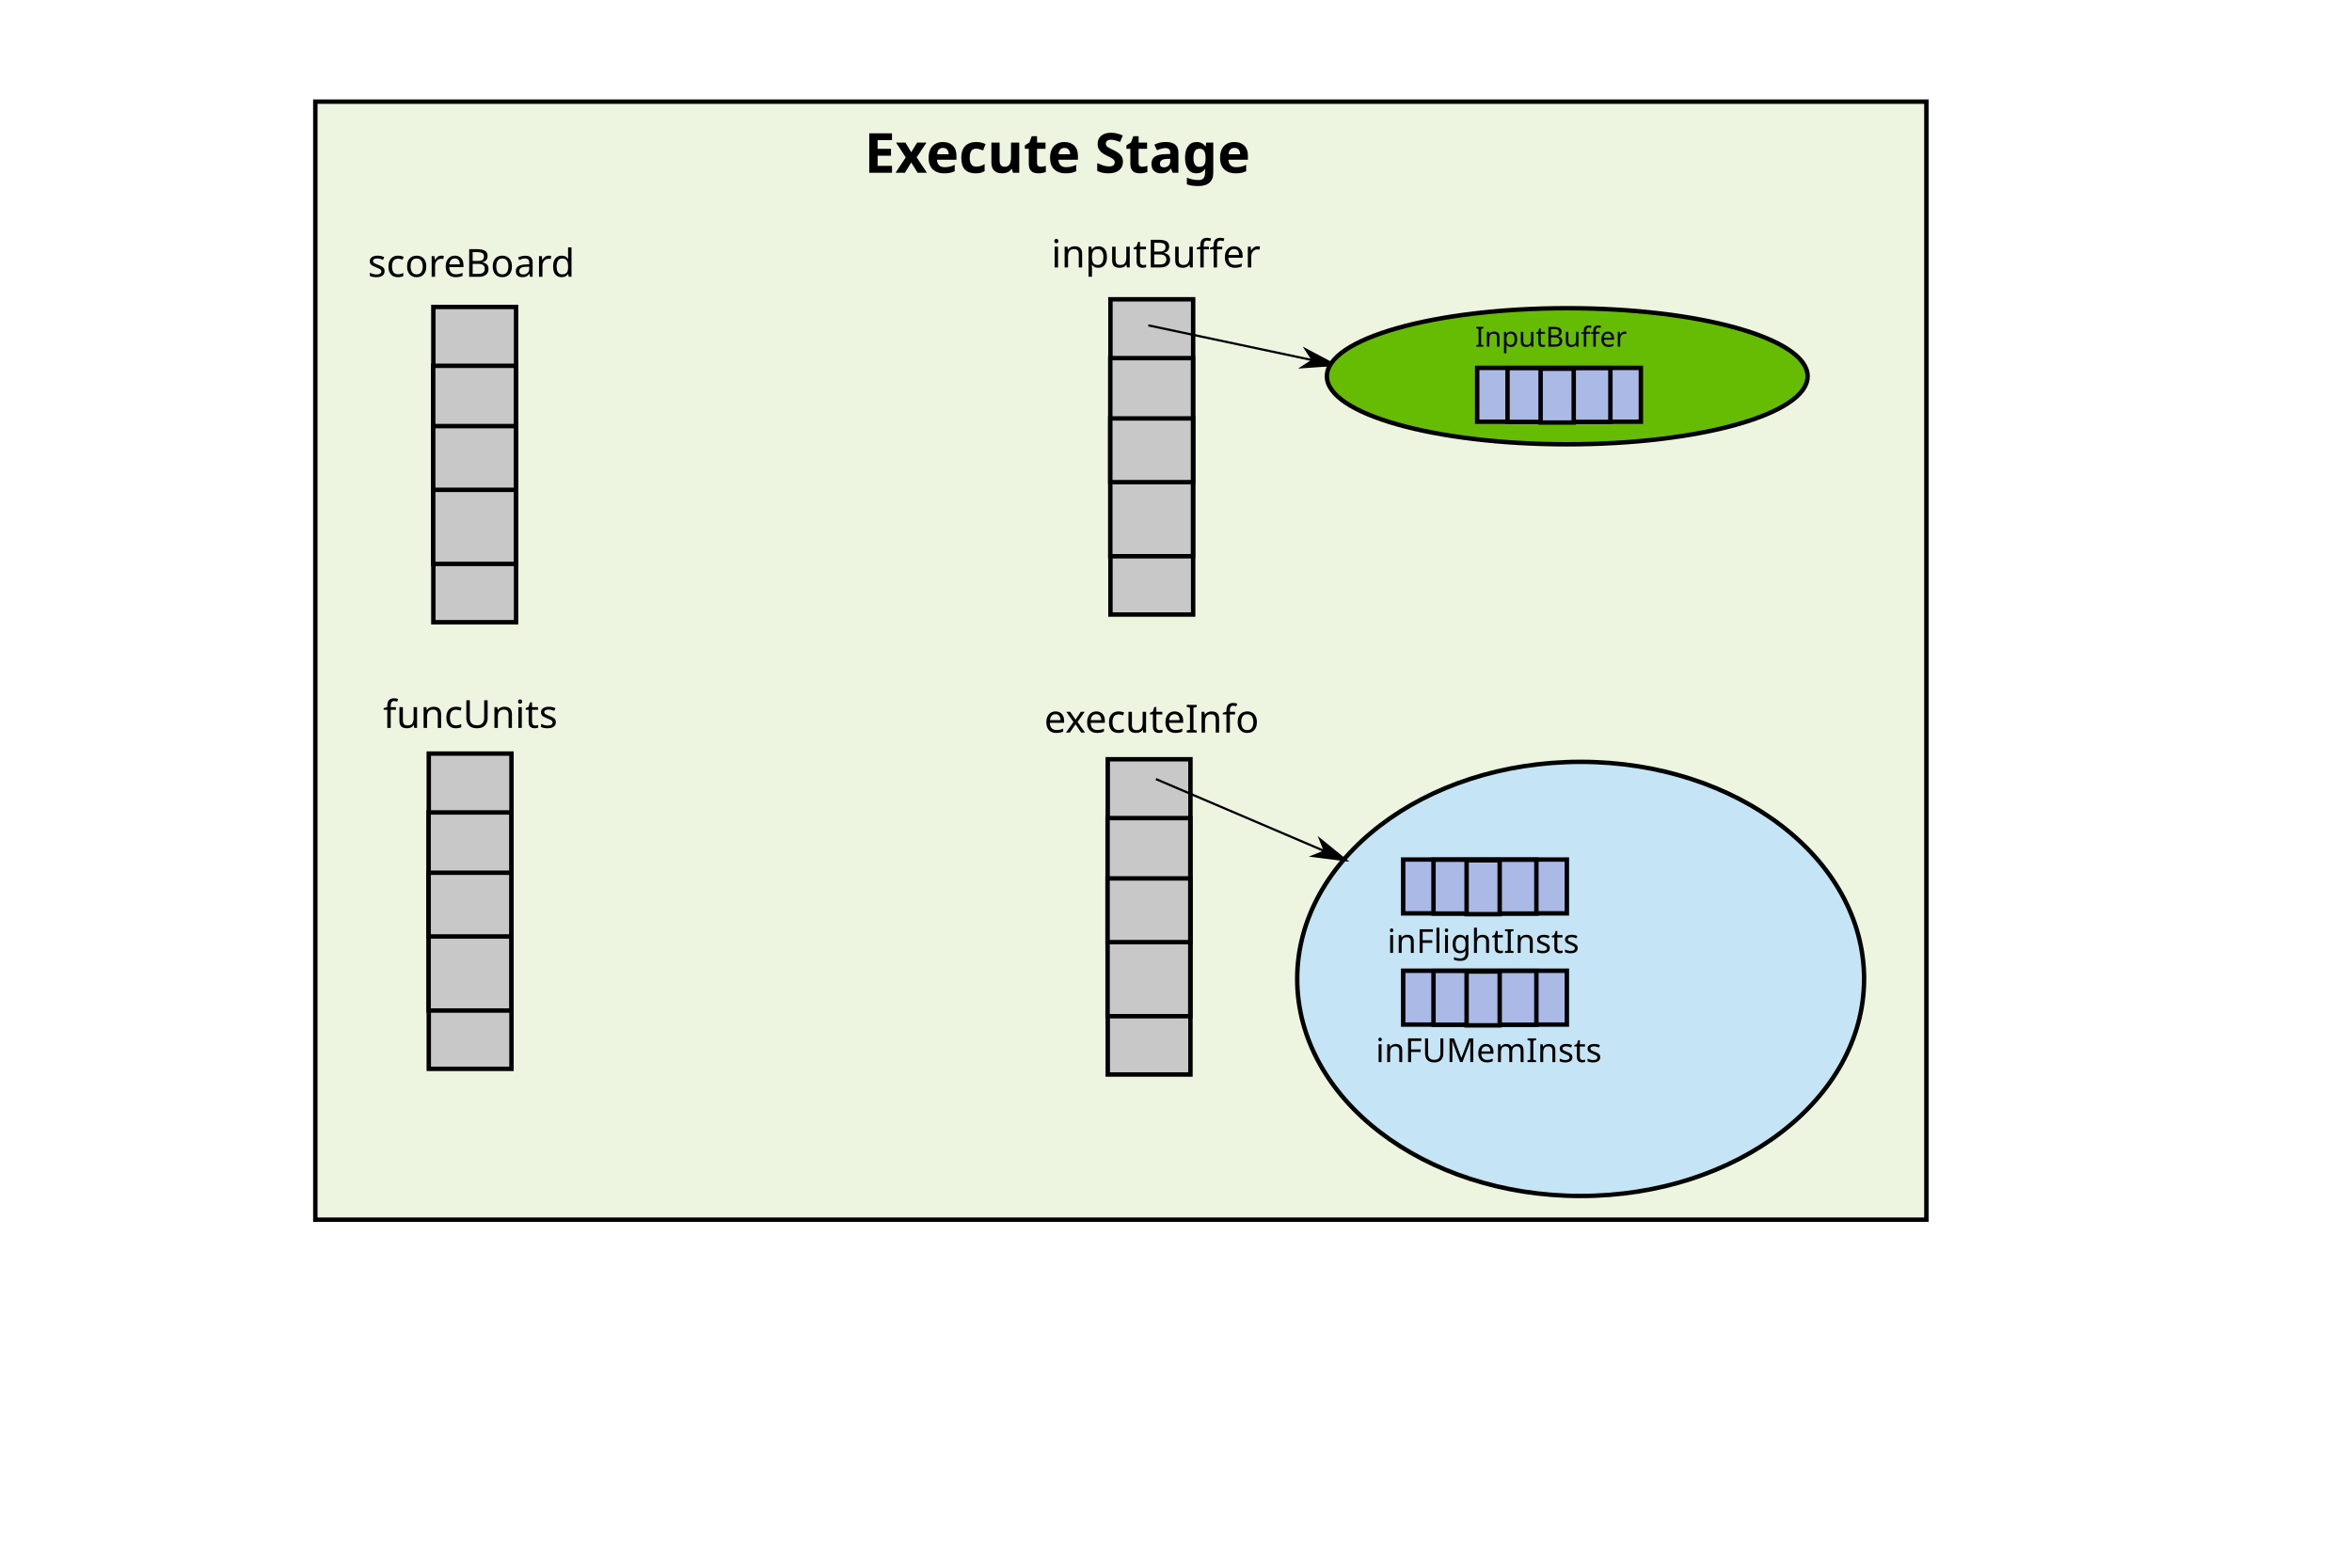
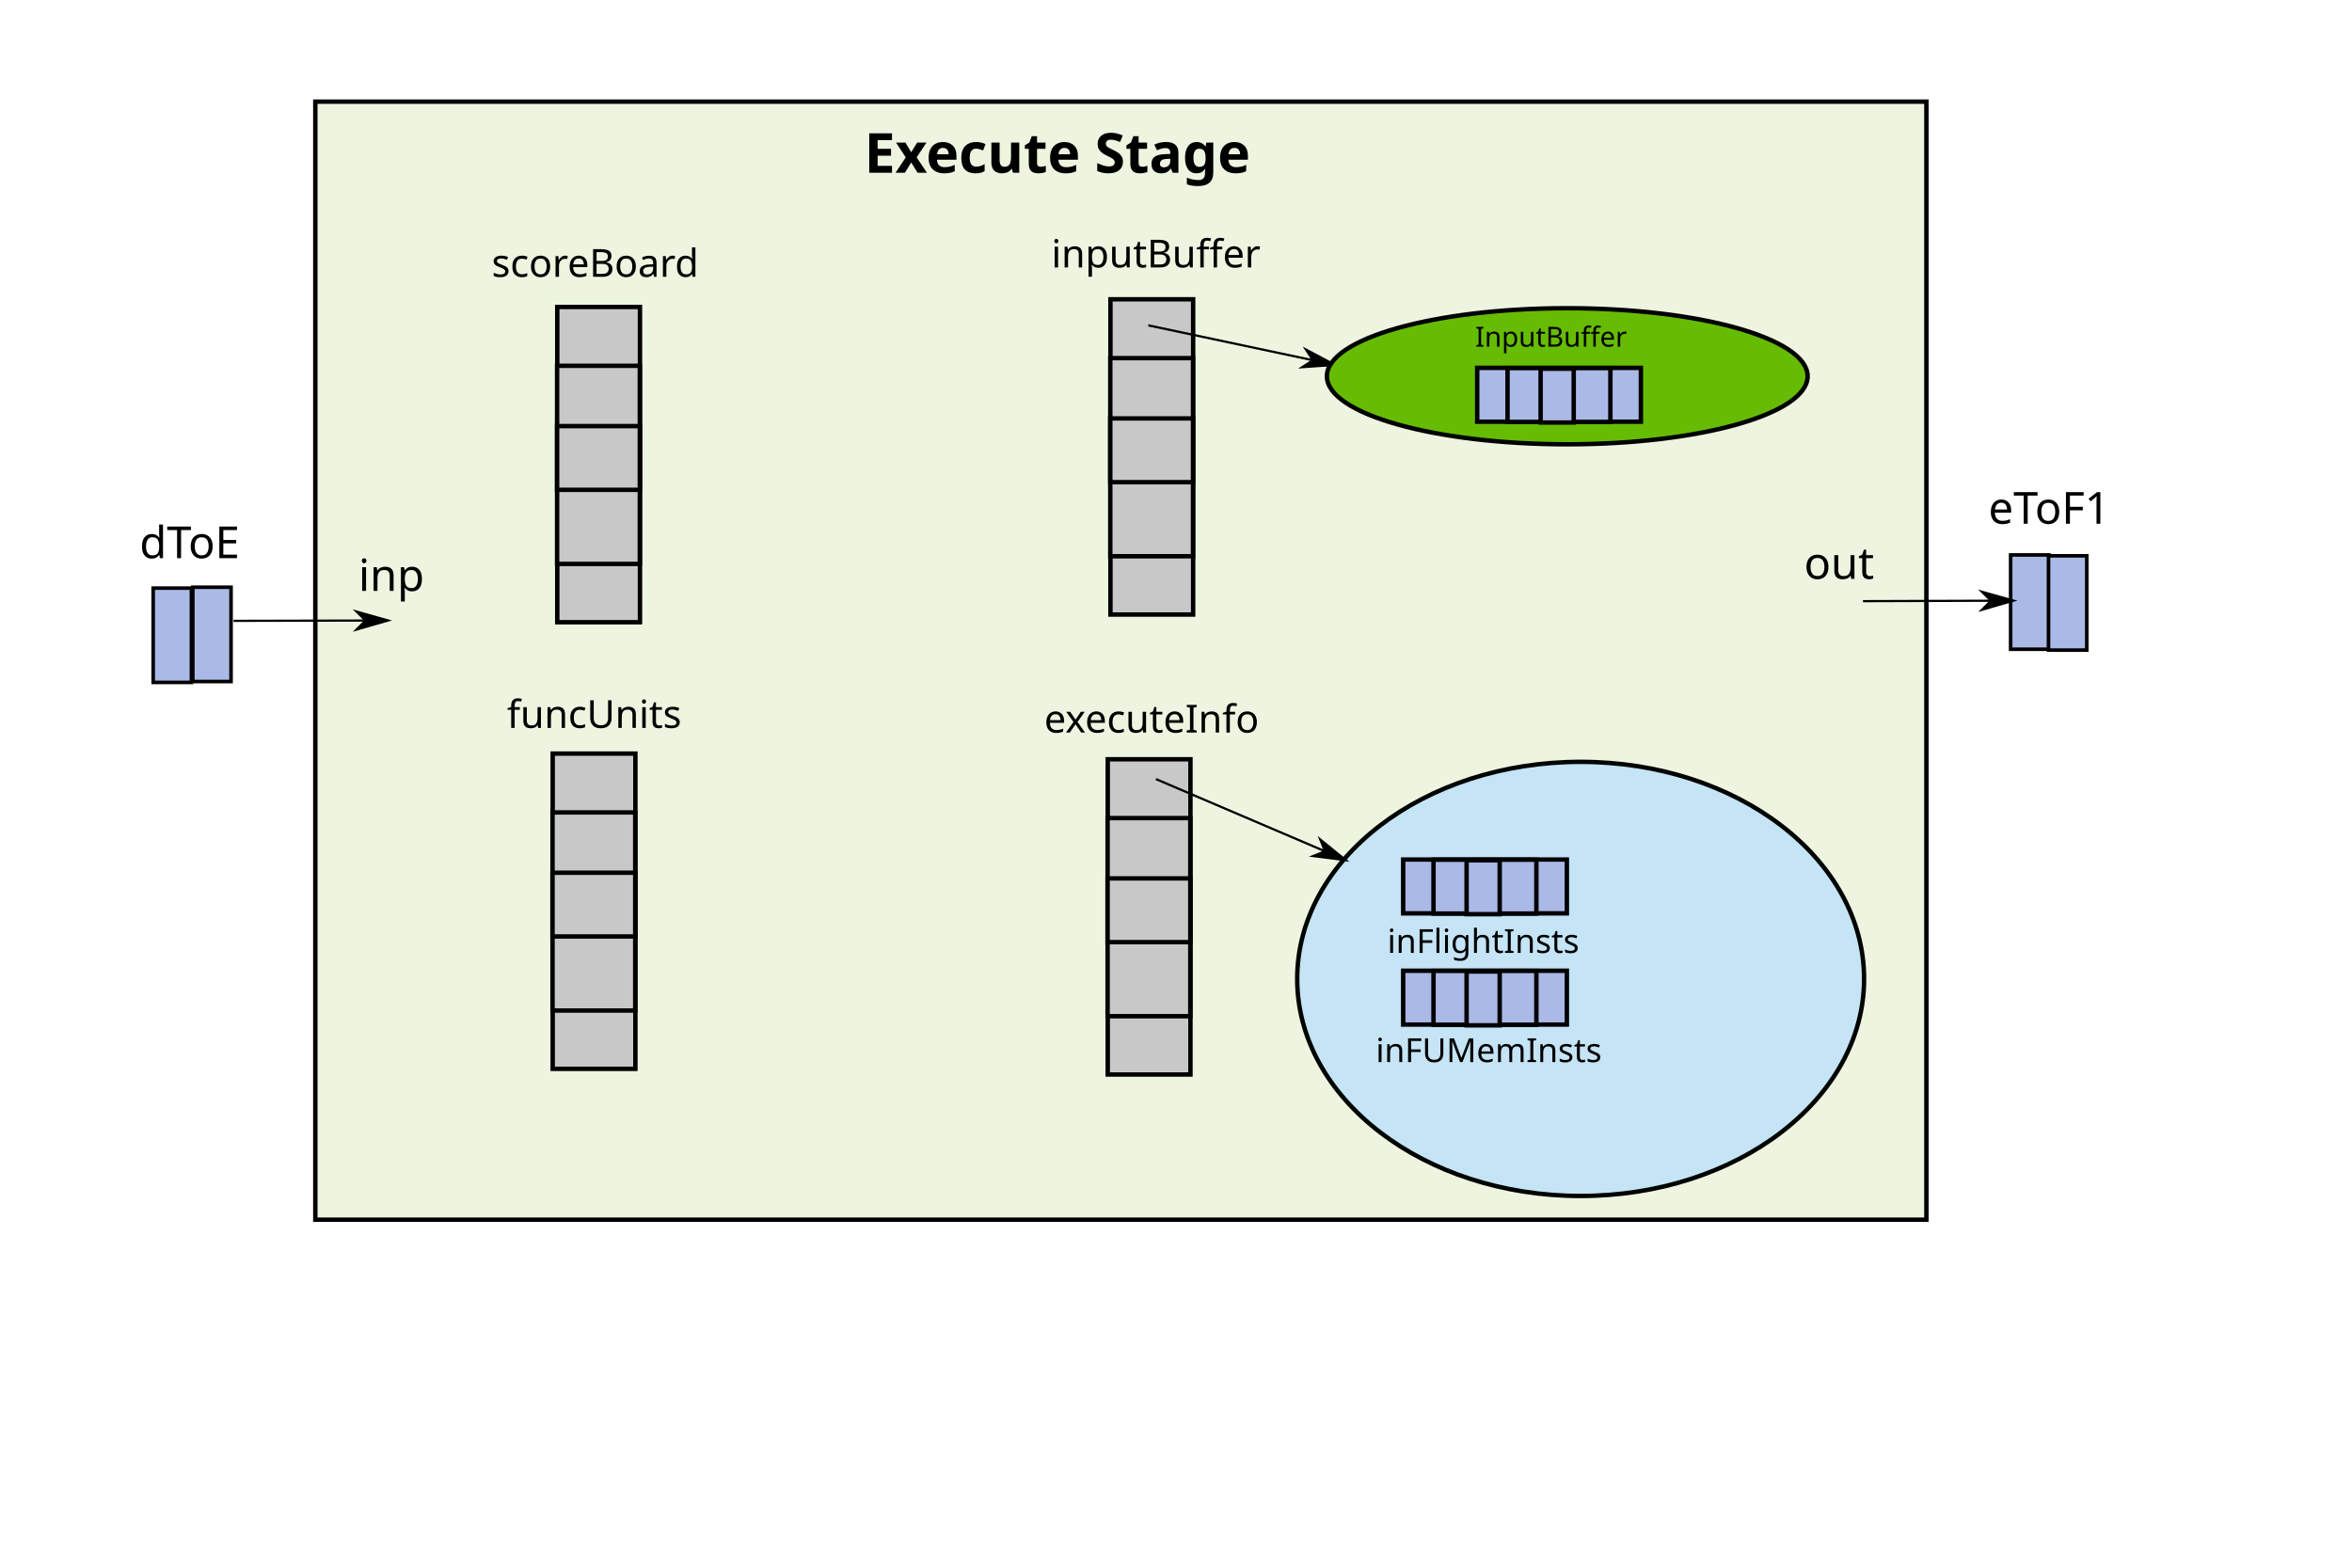
<svg xmlns="http://www.w3.org/2000/svg" width="300mm" height="200mm" viewBox="0 0 1062.992 708.661" id="svg2" version="1.1">
  <defs id="defs4">
    <marker orient="auto" refY="0.0" refX="0.0" id="Arrow1Lend" style="overflow:visible;">
      <path id="path4297" d="M 0.0,0.0 L 5.0,-5.0 L -12.5,0.0 L 5.0,5.0 L 0.0,0.0 z " style="fill-rule:evenodd;stroke:#000000;stroke-width:1pt;stroke-opacity:1;fill:#000000;fill-opacity:1" transform="scale(0.8) rotate(180) translate(12.5,0)" />
    </marker>
    <marker orient="auto" refY="0" refX="0" id="Arrow1Lend-9" style="overflow:visible">
      <path id="path4297-2" d="M 0,0 5,-5 -12.5,0 5,5 0,0 Z" style="fill:#000000;fill-opacity:1;fill-rule:evenodd;stroke:#000000;stroke-width:1pt;stroke-opacity:1" transform="matrix(-0.8,0,0,-0.8,-10,0)" />
    </marker>
    <marker orient="auto" refY="0" refX="0" id="Arrow1Lend-7" style="overflow:visible">
      <path id="path4297-5" d="M 0,0 5,-5 -12.5,0 5,5 0,0 Z" style="fill:#000000;fill-opacity:1;fill-rule:evenodd;stroke:#000000;stroke-width:1pt;stroke-opacity:1" transform="matrix(-0.8,0,0,-0.8,-10,0)" />
    </marker>
    <marker orient="auto" refY="0" refX="0" id="Arrow1Lend-97" style="overflow:visible">
      <path id="path4297-3" d="M 0,0 5,-5 -12.5,0 5,5 0,0 Z" style="fill:#000000;fill-opacity:1;fill-rule:evenodd;stroke:#000000;stroke-width:1pt;stroke-opacity:1" transform="matrix(-0.8,0,0,-0.8,-10,0)" />
    </marker>
+     <marker orient="auto" refY="0" refX="0" id="Arrow1Lend-5" style="overflow:visible">
+       <path id="path4297-6" d="M 0,0 5,-5 -12.5,0 5,5 0,0 Z" style="fill:#000000;fill-opacity:1;fill-rule:evenodd;stroke:#000000;stroke-width:1pt;stroke-opacity:1" transform="matrix(-0.8,0,0,-0.8,-10,0)" />
+     </marker>
+     <marker orient="auto" refY="0" refX="0" id="Arrow1Lend-5-2" style="overflow:visible">
+       <path id="path4297-6-7" d="M 0,0 5,-5 -12.5,0 5,5 0,0 Z" style="fill:#000000;fill-opacity:1;fill-rule:evenodd;stroke:#000000;stroke-width:1pt;stroke-opacity:1" transform="matrix(-0.8,0,0,-0.8,-10,0)" />
+     </marker>
  </defs>
  <g id="layer1" transform="translate(0,-343.7008)">
    <rect style="opacity:1;fill:#edf5e0;fill-opacity:1;fill-rule:evenodd;stroke:#000000;stroke-width:2;stroke-linecap:butt;stroke-linejoin:miter;stroke-miterlimit:4;stroke-dasharray:none;stroke-dashoffset:0;stroke-opacity:1" id="rect4136" width="728.13" height="505.408" x="142.511" y="389.647" />
-     <rect style="opacity:1;fill:#c8c8c8;fill-opacity:1;fill-rule:evenodd;stroke:#000000;stroke-width:2;stroke-linecap:butt;stroke-linejoin:miter;stroke-miterlimit:4;stroke-dasharray:none;stroke-dashoffset:0;stroke-opacity:1" id="rect4138" width="37.38" height="142.511" x="193.785" y="684.353" />
-     <rect style="opacity:1;fill:#c8c8c8;fill-opacity:1;fill-rule:evenodd;stroke:#000000;stroke-width:2;stroke-linecap:butt;stroke-linejoin:miter;stroke-miterlimit:4;stroke-dasharray:none;stroke-dashoffset:0;stroke-opacity:1" id="rect4138-3" width="37.38" height="89.556" x="193.715" y="710.952" />
-     <rect style="opacity:1;fill:#c8c8c8;fill-opacity:1;fill-rule:evenodd;stroke:#000000;stroke-width:2;stroke-linecap:butt;stroke-linejoin:miter;stroke-miterlimit:4;stroke-dasharray:none;stroke-dashoffset:0;stroke-opacity:1" id="rect4138-3-6" width="37.38" height="28.814" x="193.715" y="738.208" />
+     <rect style="opacity:1;fill:#c8c8c8;fill-opacity:1;fill-rule:evenodd;stroke:#000000;stroke-width:2;stroke-linecap:butt;stroke-linejoin:miter;stroke-miterlimit:4;stroke-dasharray:none;stroke-dashoffset:0;stroke-opacity:1" id="rect4138" width="37.38" height="142.511" x="249.785" y="684.353" />
+     <rect style="opacity:1;fill:#c8c8c8;fill-opacity:1;fill-rule:evenodd;stroke:#000000;stroke-width:2;stroke-linecap:butt;stroke-linejoin:miter;stroke-miterlimit:4;stroke-dasharray:none;stroke-dashoffset:0;stroke-opacity:1" id="rect4138-3" width="37.38" height="89.556" x="249.715" y="710.952" />
+     <rect style="opacity:1;fill:#c8c8c8;fill-opacity:1;fill-rule:evenodd;stroke:#000000;stroke-width:2;stroke-linecap:butt;stroke-linejoin:miter;stroke-miterlimit:4;stroke-dasharray:none;stroke-dashoffset:0;stroke-opacity:1" id="rect4138-3-6" width="37.38" height="28.814" x="249.715" y="738.208" />
    <rect style="opacity:1;fill:#c8c8c8;fill-opacity:1;fill-rule:evenodd;stroke:#000000;stroke-width:2;stroke-linecap:butt;stroke-linejoin:miter;stroke-miterlimit:4;stroke-dasharray:none;stroke-dashoffset:0;stroke-opacity:1" id="rect4138-7" width="37.38" height="142.511" x="500.647" y="686.917" />
    <rect style="opacity:1;fill:#c8c8c8;fill-opacity:1;fill-rule:evenodd;stroke:#000000;stroke-width:2;stroke-linecap:butt;stroke-linejoin:miter;stroke-miterlimit:4;stroke-dasharray:none;stroke-dashoffset:0;stroke-opacity:1" id="rect4138-3-5" width="37.38" height="89.556" x="500.577" y="713.516" />
    <rect style="opacity:1;fill:#c8c8c8;fill-opacity:1;fill-rule:evenodd;stroke:#000000;stroke-width:2;stroke-linecap:butt;stroke-linejoin:miter;stroke-miterlimit:4;stroke-dasharray:none;stroke-dashoffset:0;stroke-opacity:1" id="rect4138-3-6-3" width="37.38" height="28.814" x="500.577" y="740.773" />
    <rect style="opacity:1;fill:#c8c8c8;fill-opacity:1;fill-rule:evenodd;stroke:#000000;stroke-width:2;stroke-linecap:butt;stroke-linejoin:miter;stroke-miterlimit:4;stroke-dasharray:none;stroke-dashoffset:0;stroke-opacity:1" id="rect4138-7-5" width="37.38" height="142.511" x="501.867" y="478.991" />
    <rect style="opacity:1;fill:#c8c8c8;fill-opacity:1;fill-rule:evenodd;stroke:#000000;stroke-width:2;stroke-linecap:butt;stroke-linejoin:miter;stroke-miterlimit:4;stroke-dasharray:none;stroke-dashoffset:0;stroke-opacity:1" id="rect4138-3-5-6" width="37.38" height="89.556" x="501.797" y="505.59" />
    <rect style="opacity:1;fill:#c8c8c8;fill-opacity:1;fill-rule:evenodd;stroke:#000000;stroke-width:2;stroke-linecap:butt;stroke-linejoin:miter;stroke-miterlimit:4;stroke-dasharray:none;stroke-dashoffset:0;stroke-opacity:1" id="rect4138-3-6-3-2" width="37.38" height="28.814" x="501.797" y="532.847" />
-     <rect style="opacity:1;fill:#c8c8c8;fill-opacity:1;fill-rule:evenodd;stroke:#000000;stroke-width:2;stroke-linecap:butt;stroke-linejoin:miter;stroke-miterlimit:4;stroke-dasharray:none;stroke-dashoffset:0;stroke-opacity:1" id="rect4138-7-5-9" width="37.38" height="142.511" x="195.856" y="482.46" />
-     <rect style="opacity:1;fill:#c8c8c8;fill-opacity:1;fill-rule:evenodd;stroke:#000000;stroke-width:2;stroke-linecap:butt;stroke-linejoin:miter;stroke-miterlimit:4;stroke-dasharray:none;stroke-dashoffset:0;stroke-opacity:1" id="rect4138-3-5-6-1" width="37.38" height="89.556" x="195.786" y="509.059" />
-     <rect style="opacity:1;fill:#c8c8c8;fill-opacity:1;fill-rule:evenodd;stroke:#000000;stroke-width:2;stroke-linecap:butt;stroke-linejoin:miter;stroke-miterlimit:4;stroke-dasharray:none;stroke-dashoffset:0;stroke-opacity:1" id="rect4138-3-6-3-2-2" width="37.38" height="28.814" x="195.786" y="536.315" />
+     <rect style="opacity:1;fill:#c8c8c8;fill-opacity:1;fill-rule:evenodd;stroke:#000000;stroke-width:2;stroke-linecap:butt;stroke-linejoin:miter;stroke-miterlimit:4;stroke-dasharray:none;stroke-dashoffset:0;stroke-opacity:1" id="rect4138-7-5-9" width="37.38" height="142.511" x="251.856" y="482.46" />
+     <rect style="opacity:1;fill:#c8c8c8;fill-opacity:1;fill-rule:evenodd;stroke:#000000;stroke-width:2;stroke-linecap:butt;stroke-linejoin:miter;stroke-miterlimit:4;stroke-dasharray:none;stroke-dashoffset:0;stroke-opacity:1" id="rect4138-3-5-6-1" width="37.38" height="89.556" x="251.786" y="509.059" />
+     <rect style="opacity:1;fill:#c8c8c8;fill-opacity:1;fill-rule:evenodd;stroke:#000000;stroke-width:2;stroke-linecap:butt;stroke-linejoin:miter;stroke-miterlimit:4;stroke-dasharray:none;stroke-dashoffset:0;stroke-opacity:1" id="rect4138-3-6-3-2-2" width="37.38" height="28.814" x="251.786" y="536.315" />
    <ellipse style="opacity:1;fill:#c5e4f5;fill-opacity:1;fill-rule:evenodd;stroke:#000400;stroke-width:2;stroke-linecap:butt;stroke-linejoin:miter;stroke-miterlimit:4;stroke-dasharray:none;stroke-dashoffset:0;stroke-opacity:1" id="path4241" cx="714.378" cy="786.208" rx="128.104" ry="98.122" />
-     <text xml:space="preserve" style="font-style:normal;font-weight:normal;font-size:17.5px;line-height:125%;font-family:sans-serif;text-align:start;letter-spacing:0px;word-spacing:0px;writing-mode:lr-tb;text-anchor:start;fill:#000000;fill-opacity:1;stroke:none;stroke-width:1px;stroke-linecap:butt;stroke-linejoin:miter;stroke-opacity:1" x="173.131" y="672.738" id="text4243">
-       <tspan id="tspan4245" x="173.131" y="672.738">funcUnits</tspan>
+     <text xml:space="preserve" style="font-style:normal;font-weight:normal;font-size:17.5px;line-height:125%;font-family:sans-serif;text-align:start;letter-spacing:0px;word-spacing:0px;writing-mode:lr-tb;text-anchor:start;fill:#000000;fill-opacity:1;stroke:none;stroke-width:1px;stroke-linecap:butt;stroke-linejoin:miter;stroke-opacity:1" x="229.131" y="672.738" id="text4243">
+       <tspan id="tspan4245" x="229.131" y="672.738">funcUnits</tspan>
    </text>
-     <text xml:space="preserve" style="font-style:normal;font-weight:normal;font-size:17.5px;line-height:125%;font-family:sans-serif;text-align:start;letter-spacing:0px;word-spacing:0px;writing-mode:lr-tb;text-anchor:start;fill:#000000;fill-opacity:1;stroke:none;stroke-width:1px;stroke-linecap:butt;stroke-linejoin:miter;stroke-opacity:1" x="166.229" y="468.832" id="text4247">
-       <tspan id="tspan4249" x="166.229" y="468.832">scoreBoard</tspan>
+     <text xml:space="preserve" style="font-style:normal;font-weight:normal;font-size:17.5px;line-height:125%;font-family:sans-serif;text-align:start;letter-spacing:0px;word-spacing:0px;writing-mode:lr-tb;text-anchor:start;fill:#000000;fill-opacity:1;stroke:none;stroke-width:1px;stroke-linecap:butt;stroke-linejoin:miter;stroke-opacity:1" x="222.229" y="468.832" id="text4247">
+       <tspan id="tspan4249" x="222.229" y="468.832">scoreBoard</tspan>
    </text>
    <text xml:space="preserve" style="font-style:normal;font-weight:normal;font-size:17.5px;line-height:125%;font-family:sans-serif;text-align:start;letter-spacing:0px;word-spacing:0px;writing-mode:lr-tb;text-anchor:start;fill:#000000;fill-opacity:1;stroke:none;stroke-width:1px;stroke-linecap:butt;stroke-linejoin:miter;stroke-opacity:1" x="471.939" y="674.847" id="text4251">
      <tspan id="tspan4253" x="471.939" y="674.847">executeInfo</tspan>
    </text>
    <path style="fill:#000000;fill-rule:evenodd;stroke:#000000;stroke-width:1;stroke-linecap:butt;stroke-linejoin:miter;stroke-miterlimit:4;stroke-dasharray:none;stroke-opacity:1;marker-end:url(#Arrow1Lend)" d="m 522.417,695.873 c 28.554,12.2 57.108,24.401 85.662,36.601" id="path4277" />
    <rect style="opacity:1;fill:#aab9e6;fill-opacity:1;fill-rule:evenodd;stroke:#000000;stroke-width:2;stroke-linecap:butt;stroke-linejoin:miter;stroke-miterlimit:4;stroke-dasharray:none;stroke-dashoffset:0;stroke-opacity:1" id="rect4138-7-5-9-7-3" width="24.338" height="73.981" x="732.245" y="-708.148" transform="matrix(0,1,-1,0,0,0)" />
    <rect style="opacity:1;fill:#aab9e6;fill-opacity:1;fill-rule:evenodd;stroke:#000000;stroke-width:2;stroke-linecap:butt;stroke-linejoin:miter;stroke-miterlimit:4;stroke-dasharray:none;stroke-dashoffset:0;stroke-opacity:1" id="rect4138-3-5-6-1-0-6" width="24.338" height="46.491" x="732.324" y="-694.367" transform="matrix(0,1,-1,0,0,0)" />
    <rect style="opacity:1;fill:#aab9e6;fill-opacity:1;fill-rule:evenodd;stroke:#000000;stroke-width:2;stroke-linecap:butt;stroke-linejoin:miter;stroke-miterlimit:4;stroke-dasharray:none;stroke-dashoffset:0;stroke-opacity:1" id="rect4138-3-6-3-2-2-9-0" width="24.338" height="14.958" x="732.612" y="-677.792" transform="matrix(0,1,-1,0,0,0)" />
    <rect style="opacity:1;fill:#aab9e6;fill-opacity:1;fill-rule:evenodd;stroke:#000000;stroke-width:2;stroke-linecap:butt;stroke-linejoin:miter;stroke-miterlimit:4;stroke-dasharray:none;stroke-dashoffset:0;stroke-opacity:1" id="rect4138-7-5-9-7-3-6" width="24.338" height="73.981" x="782.51" y="-708.148" transform="matrix(0,1,-1,0,0,0)" />
    <rect style="opacity:1;fill:#aab9e6;fill-opacity:1;fill-rule:evenodd;stroke:#000000;stroke-width:2;stroke-linecap:butt;stroke-linejoin:miter;stroke-miterlimit:4;stroke-dasharray:none;stroke-dashoffset:0;stroke-opacity:1" id="rect4138-3-5-6-1-0-6-2" width="24.338" height="46.491" x="782.589" y="-694.367" transform="matrix(0,1,-1,0,0,0)" />
    <rect style="opacity:1;fill:#aab9e6;fill-opacity:1;fill-rule:evenodd;stroke:#000000;stroke-width:2;stroke-linecap:butt;stroke-linejoin:miter;stroke-miterlimit:4;stroke-dasharray:none;stroke-dashoffset:0;stroke-opacity:1" id="rect4138-3-6-3-2-2-9-0-6" width="24.338" height="14.958" x="782.877" y="-677.792" transform="matrix(0,1,-1,0,0,0)" />
    <text xml:space="preserve" style="font-style:normal;font-weight:normal;font-size:15px;line-height:125%;font-family:sans-serif;text-align:start;letter-spacing:0px;word-spacing:0px;writing-mode:lr-tb;text-anchor:start;fill:#000000;fill-opacity:1;stroke:none;stroke-width:1px;stroke-linecap:butt;stroke-linejoin:miter;stroke-opacity:1" x="627.017" y="774.457" id="text4673">
      <tspan id="tspan4675" x="627.017" y="774.457">inFlightInsts</tspan>
    </text>
    <text xml:space="preserve" style="font-style:normal;font-weight:normal;font-size:15px;line-height:125%;font-family:sans-serif;text-align:start;letter-spacing:0px;word-spacing:0px;writing-mode:lr-tb;text-anchor:start;fill:#000000;fill-opacity:1;stroke:none;stroke-width:1px;stroke-linecap:butt;stroke-linejoin:miter;stroke-opacity:1" x="621.795" y="823.8" id="text4677">
      <tspan id="tspan4679" x="621.795" y="823.8">inFUMemInsts</tspan>
    </text>
    <text xml:space="preserve" style="font-style:normal;font-weight:normal;font-size:17.5px;line-height:125%;font-family:sans-serif;text-align:start;letter-spacing:0px;word-spacing:0px;writing-mode:lr-tb;text-anchor:start;fill:#000000;fill-opacity:1;stroke:none;stroke-width:1px;stroke-linecap:butt;stroke-linejoin:miter;stroke-opacity:1;" x="492.948" y="427.806" id="text4681">
      <tspan id="tspan4683" x="492.948" y="427.806" />
    </text>
    <text xml:space="preserve" style="font-style:normal;font-weight:normal;font-size:15px;line-height:125%;font-family:sans-serif;text-align:start;letter-spacing:0px;word-spacing:0px;writing-mode:lr-tb;text-anchor:start;fill:#000000;fill-opacity:1;stroke:none;stroke-width:1px;stroke-linecap:butt;stroke-linejoin:miter;stroke-opacity:1" x="475.161" y="464.584" id="text4685">
      <tspan id="tspan4687" x="475.161" y="464.584" style="font-size:17.5px">inputBuffer</tspan>
    </text>
    <path style="fill:#000000;fill-rule:evenodd;stroke:#000000;stroke-width:1;stroke-linecap:butt;stroke-linejoin:miter;stroke-miterlimit:4;stroke-dasharray:none;stroke-opacity:1;marker-end:url(#Arrow1Lend-9)" d="M 0.196,0.46 C 28.751,12.66 57.305,24.861 85.859,37.061" id="path4277-3" />
    <path style="fill:#000000;fill-rule:evenodd;stroke:#000000;stroke-width:1;stroke-linecap:butt;stroke-linejoin:miter;stroke-miterlimit:4;stroke-dasharray:none;stroke-opacity:1;marker-end:url(#Arrow1Lend-7)" d="M 0.196,0.46 C 28.751,12.66 57.305,24.861 85.859,37.061" id="path4277-8" />
    <path style="fill:#000000;fill-rule:evenodd;stroke:#000000;stroke-width:1;stroke-linecap:butt;stroke-linejoin:miter;stroke-miterlimit:4;stroke-dasharray:none;stroke-opacity:1;marker-end:url(#Arrow1Lend-97)" d="m 518.97,490.77 c 28.074,5.952 56.148,11.905 84.222,17.857" id="path4277-2" />
    <ellipse style="opacity:1;fill:#66bb03;fill-opacity:1;fill-rule:evenodd;stroke:#000000;stroke-width:2;stroke-linecap:butt;stroke-linejoin:miter;stroke-miterlimit:4;stroke-dasharray:none;stroke-dashoffset:0;stroke-opacity:1" id="path4241-9" cx="708.325" cy="513.783" rx="108.635" ry="30.761" />
    <rect style="opacity:1;fill:#aab9e6;fill-opacity:1;fill-rule:evenodd;stroke:#000000;stroke-width:2;stroke-linecap:butt;stroke-linejoin:miter;stroke-miterlimit:4;stroke-dasharray:none;stroke-dashoffset:0;stroke-opacity:1" id="rect4138-7-5-9-7-3-3" width="24.338" height="73.981" x="509.998" y="-741.601" transform="matrix(0,1,-1,0,0,0)" />
    <rect style="opacity:1;fill:#aab9e6;fill-opacity:1;fill-rule:evenodd;stroke:#000000;stroke-width:2;stroke-linecap:butt;stroke-linejoin:miter;stroke-miterlimit:4;stroke-dasharray:none;stroke-dashoffset:0;stroke-opacity:1" id="rect4138-3-5-6-1-0-6-1" width="24.338" height="46.491" x="510.077" y="-727.82" transform="matrix(0,1,-1,0,0,0)" />
    <rect style="opacity:1;fill:#aab9e6;fill-opacity:1;fill-rule:evenodd;stroke:#000000;stroke-width:2;stroke-linecap:butt;stroke-linejoin:miter;stroke-miterlimit:4;stroke-dasharray:none;stroke-dashoffset:0;stroke-opacity:1" id="rect4138-3-6-3-2-2-9-0-9" width="24.338" height="14.958" x="510.365" y="-711.245" transform="matrix(0,1,-1,0,0,0)" />
    <text xml:space="preserve" style="font-style:normal;font-weight:normal;font-size:15px;line-height:125%;font-family:sans-serif;text-align:start;letter-spacing:0px;word-spacing:0px;writing-mode:lr-tb;text-anchor:start;fill:#000000;fill-opacity:1;stroke:none;stroke-width:1px;stroke-linecap:butt;stroke-linejoin:miter;stroke-opacity:1" x="666.715" y="500.407" id="text5804">
      <tspan id="tspan5806" x="666.715" y="500.407" style="font-size:12.5px">InputBuffer</tspan>
    </text>
    <text xml:space="preserve" style="font-style:normal;font-weight:normal;font-size:25px;line-height:125%;font-family:sans-serif;text-align:start;letter-spacing:0px;word-spacing:0px;writing-mode:lr-tb;text-anchor:start;fill:#000000;fill-opacity:1;stroke:none;stroke-width:1px;stroke-linecap:butt;stroke-linejoin:miter;stroke-opacity:1" x="390.613" y="421.806" id="text5812">
      <tspan id="tspan5814" x="390.613" y="421.806" style="font-weight:bold">Execute Stage</tspan>
    </text>
+     <rect style="opacity:1;fill:#aab9e6;fill-opacity:1;fill-rule:evenodd;stroke:#000000;stroke-width:1.614;stroke-linecap:butt;stroke-linejoin:miter;stroke-miterlimit:4;stroke-dasharray:none;stroke-dashoffset:0;stroke-opacity:1" id="rect4138-3-5-6-1-0-6-1-3" width="42.635" height="17.284" x="594.556" y="-925.991" transform="matrix(0,1,-1,0,0,0)" />
+     <rect style="opacity:1;fill:#aab9e6;fill-opacity:1;fill-rule:evenodd;stroke:#000000;stroke-width:1.614;stroke-linecap:butt;stroke-linejoin:miter;stroke-miterlimit:4;stroke-dasharray:none;stroke-dashoffset:0;stroke-opacity:1" id="rect4138-3-5-6-1-0-6-1-3-7" width="42.635" height="17.284" x="594.945" y="-943.123" transform="matrix(0,1,-1,0,0,0)" />
+     <rect style="opacity:1;fill:#aab9e6;fill-opacity:1;fill-rule:evenodd;stroke:#000000;stroke-width:1.614;stroke-linecap:butt;stroke-linejoin:miter;stroke-miterlimit:4;stroke-dasharray:none;stroke-dashoffset:0;stroke-opacity:1" id="rect4138-3-5-6-1-0-6-1-3-5" width="42.635" height="17.284" x="609.547" y="-86.517" transform="matrix(0,1,-1,0,0,0)" />
+     <rect style="opacity:1;fill:#aab9e6;fill-opacity:1;fill-rule:evenodd;stroke:#000000;stroke-width:1.614;stroke-linecap:butt;stroke-linejoin:miter;stroke-miterlimit:4;stroke-dasharray:none;stroke-dashoffset:0;stroke-opacity:1" id="rect4138-3-5-6-1-0-6-1-3-7-3" width="42.635" height="17.284" x="609.157" y="-104.428" transform="matrix(0,1,-1,0,0,0)" />
+     <text xml:space="preserve" style="font-style:normal;font-weight:normal;font-size:25px;line-height:125%;font-family:sans-serif;text-align:start;letter-spacing:0px;word-spacing:0px;writing-mode:lr-tb;text-anchor:start;fill:#000000;fill-opacity:1;stroke:none;stroke-width:1px;stroke-linecap:butt;stroke-linejoin:miter;stroke-opacity:1" x="73.981" y="591.343" id="text4288">
+       <tspan id="tspan4290" x="73.981" y="591.343" />
+     </text>
+     <text xml:space="preserve" style="font-style:normal;font-weight:normal;font-size:20px;line-height:125%;font-family:sans-serif;text-align:start;letter-spacing:0px;word-spacing:0px;writing-mode:lr-tb;text-anchor:start;fill:#000000;fill-opacity:1;stroke:none;stroke-width:1px;stroke-linecap:butt;stroke-linejoin:miter;stroke-opacity:1" x="63.079" y="596.015" id="text4292">
+       <tspan id="tspan4294" x="63.079" y="596.015">dToE</tspan>
+     </text>
+     <text xml:space="preserve" style="font-style:normal;font-weight:normal;font-size:20px;line-height:125%;font-family:sans-serif;text-align:start;letter-spacing:0px;word-spacing:0px;writing-mode:lr-tb;text-anchor:start;fill:#000000;fill-opacity:1;stroke:none;stroke-width:1px;stroke-linecap:butt;stroke-linejoin:miter;stroke-opacity:1" x="898.676" y="580.44" id="text4296">
+       <tspan id="tspan4298" x="898.676" y="580.44">eToF1</tspan>
+     </text>
+     <path style="fill:#000000;fill-rule:evenodd;stroke:#000000;stroke-width:1;stroke-linecap:butt;stroke-linejoin:miter;stroke-miterlimit:4;stroke-dasharray:none;stroke-opacity:1;marker-end:url(#Arrow1Lend-5)" d="m 105.561,624.35 c 23.229,-0.055 46.457,-0.111 69.686,-0.166" id="path4277-1" />
+     <path style="fill:#000000;fill-rule:evenodd;stroke:#000000;stroke-width:1;stroke-linecap:butt;stroke-linejoin:miter;stroke-miterlimit:4;stroke-dasharray:none;stroke-opacity:1;marker-end:url(#Arrow1Lend-5-2)" d="m 841.971,615.444 c 22.63,-0.075 45.259,-0.149 67.889,-0.224" id="path4277-1-3" />
+     <text xml:space="preserve" style="font-style:normal;font-weight:normal;font-size:20px;line-height:125%;font-family:sans-serif;text-align:start;letter-spacing:0px;word-spacing:0px;writing-mode:lr-tb;text-anchor:start;fill:#000000;fill-opacity:1;stroke:none;stroke-width:1px;stroke-linecap:butt;stroke-linejoin:miter;stroke-opacity:1" x="161.98" y="610.812" id="text5974">
+       <tspan id="tspan5976" x="161.98" y="610.812">inp</tspan>
+     </text>
+     <text xml:space="preserve" style="font-style:normal;font-weight:normal;font-size:20px;line-height:125%;font-family:sans-serif;text-align:start;letter-spacing:0px;word-spacing:0px;writing-mode:lr-tb;text-anchor:start;fill:#000000;fill-opacity:1;stroke:none;stroke-width:1px;stroke-linecap:butt;stroke-linejoin:miter;stroke-opacity:1" x="815.35" y="605.36" id="text5978">
+       <tspan id="tspan5980" x="815.35" y="605.36">out</tspan>
+     </text>
  </g>
</svg>
